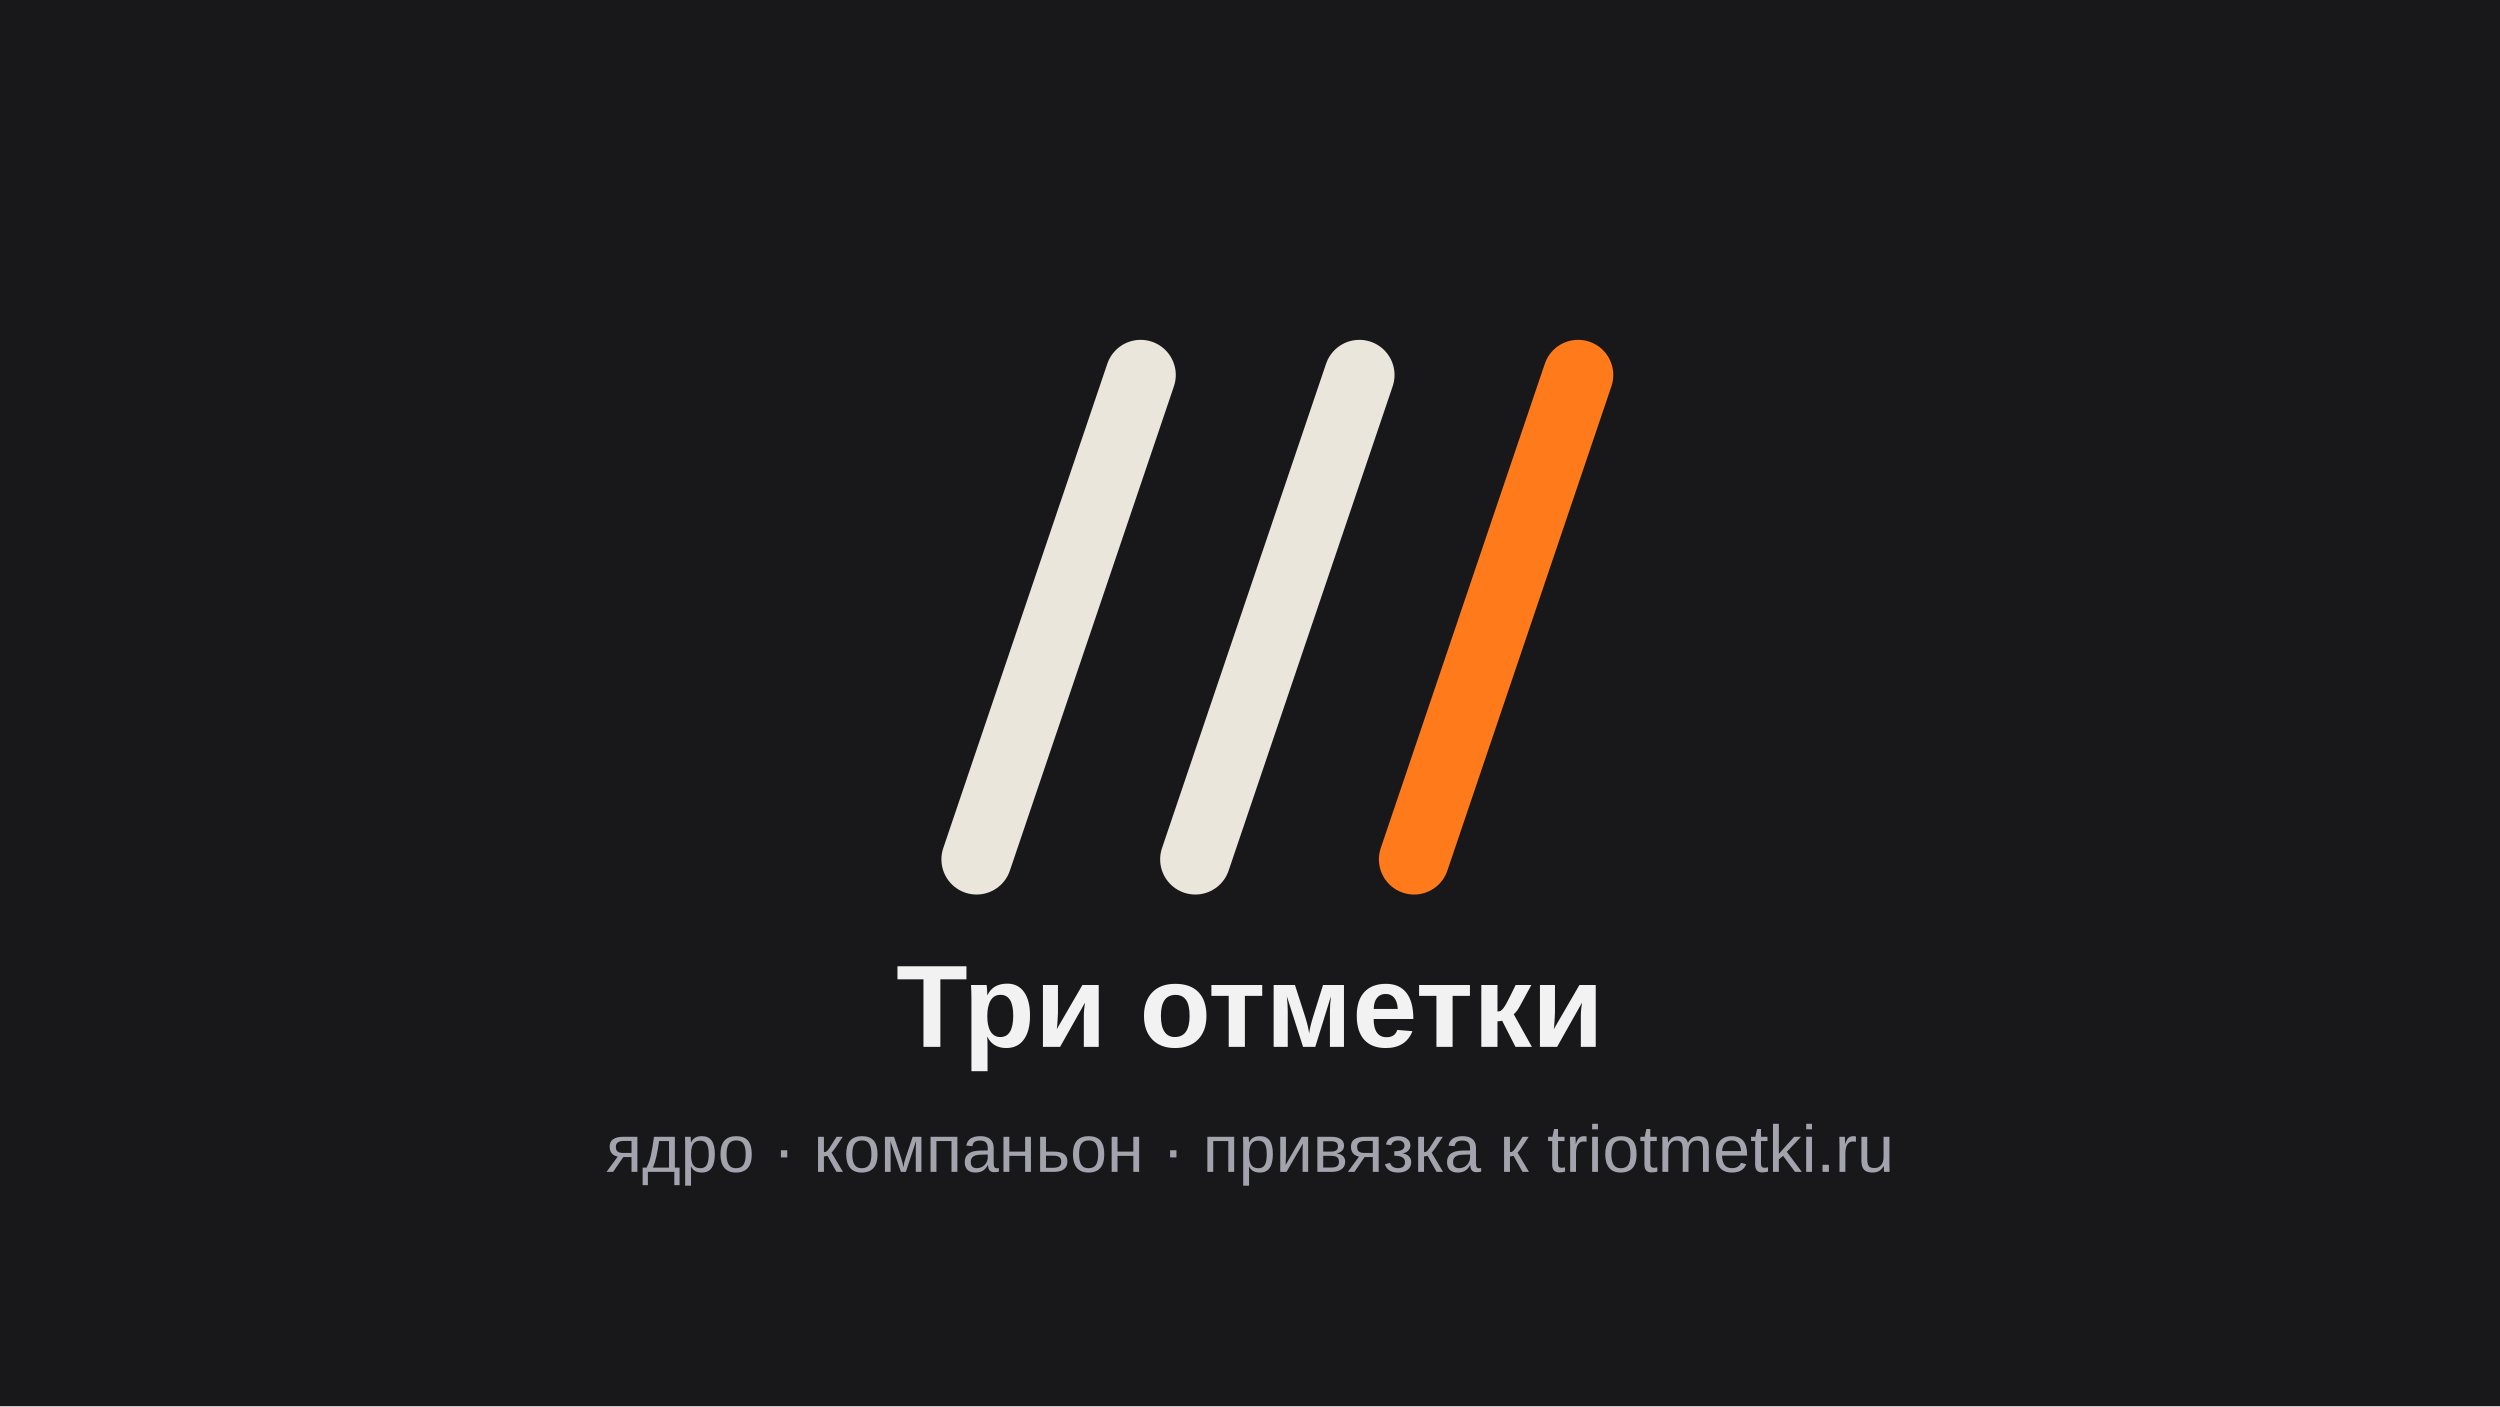
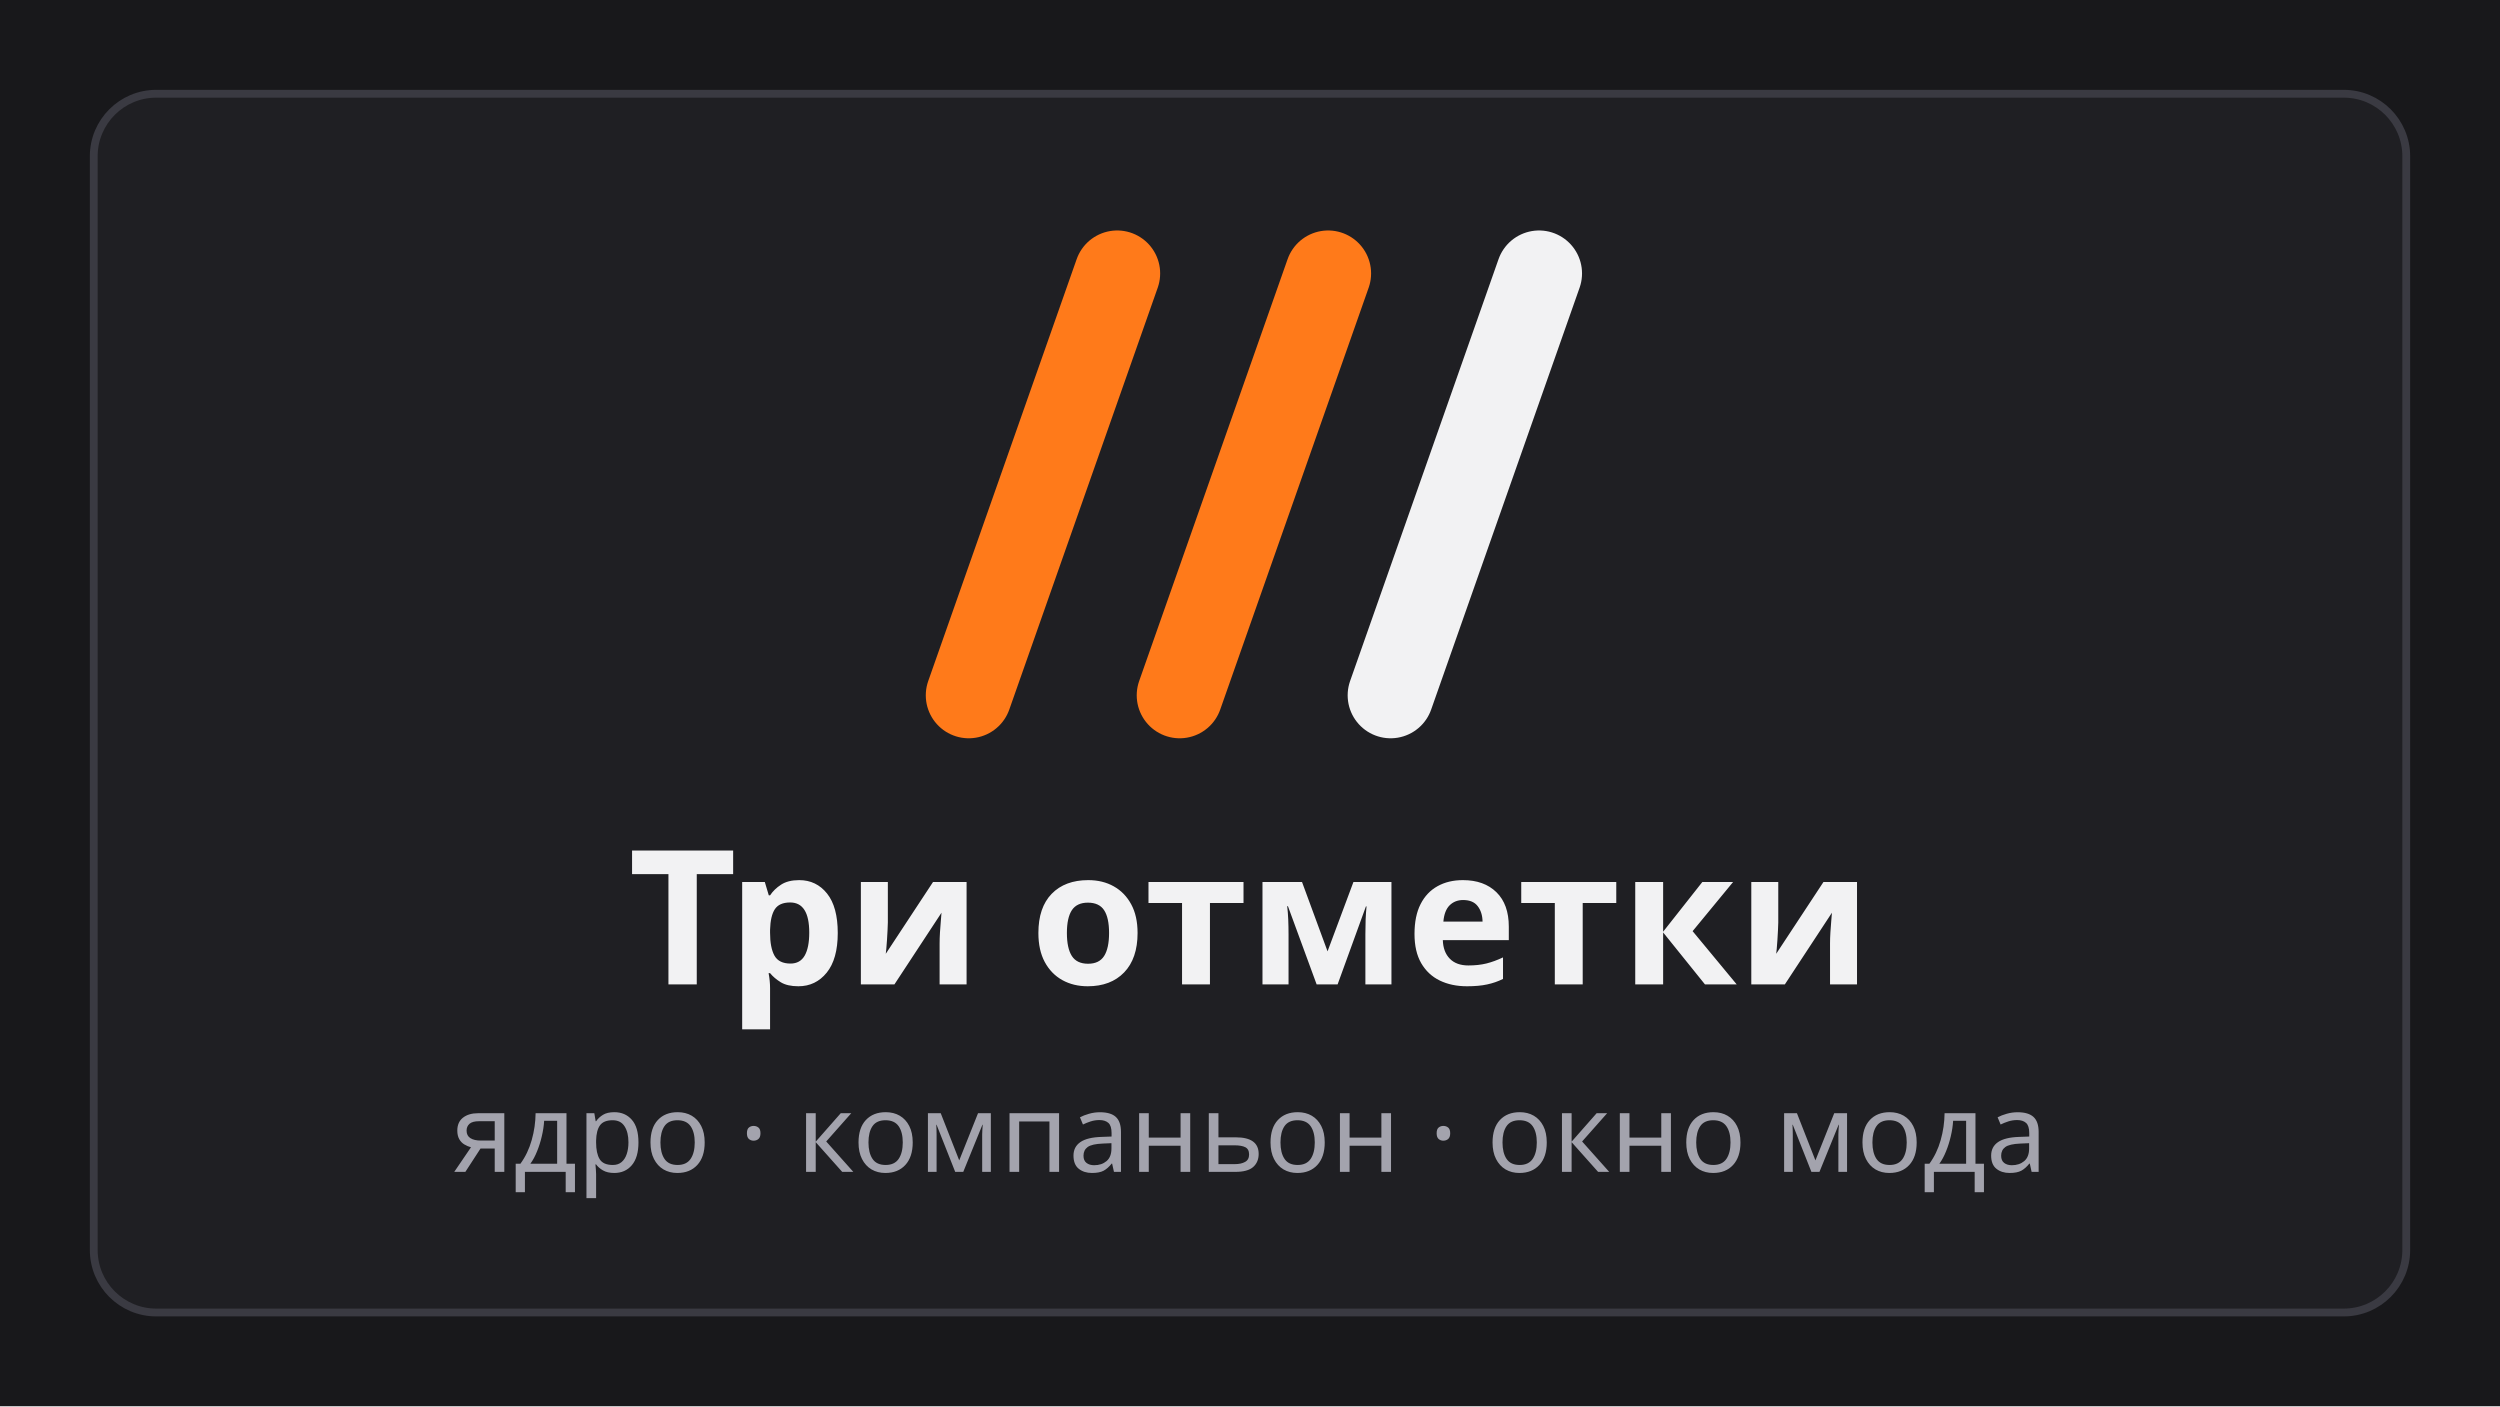
- <svg xmlns="http://www.w3.org/2000/svg" width="640" height="360" viewBox="0 0 640 360">
+ <svg xmlns="http://www.w3.org/2000/svg" width="640" height="360" viewBox="0 0 640 360" font-family="Fira Sans">
  <rect width="640" height="360" fill="#18181b" />
-   <g fill="none" stroke-linecap="round" stroke-width="18" transform="translate(236 70)">
-     <path d="M14 150 56 26" stroke="#ebe6dc" />
-     <path d="M70 150l42-124" stroke="#ebe6dc" />
-     <path d="M126 150l42-124" stroke="#ff7a1a" />
+   <rect x="24" y="24" width="592" height="312" rx="16" fill="#1f1f23" stroke="#3a3a42" stroke-width="2" />
+   <g stroke="#ff7a1a" stroke-width="22" stroke-linecap="round">
+     <path d="M248 178 286 70" />
+     <path d="M302 178 340 70" />
  </g>
-   <g font-family="Segoe UI, Arial, sans-serif" text-anchor="middle">
-     <text x="320" y="268" font-size="30" font-weight="700" fill="#f2f2f3">Три отметки</text>
-     <text x="320" y="300" font-size="17" fill="#a3a3ad">ядро · компаньон · привязка к triotmetki.ru</text>
-   </g>
+   <path d="M356 178 394 70" stroke="#f2f2f3" stroke-width="22" stroke-linecap="round" />
+   <text x="320" y="252" font-size="48" font-weight="700" fill="#f2f2f3" text-anchor="middle">Три отметки</text>
+   <text x="320" y="300" font-size="28" fill="#a3a3ad" text-anchor="middle">ядро · компаньон · окно мода</text>
</svg>
